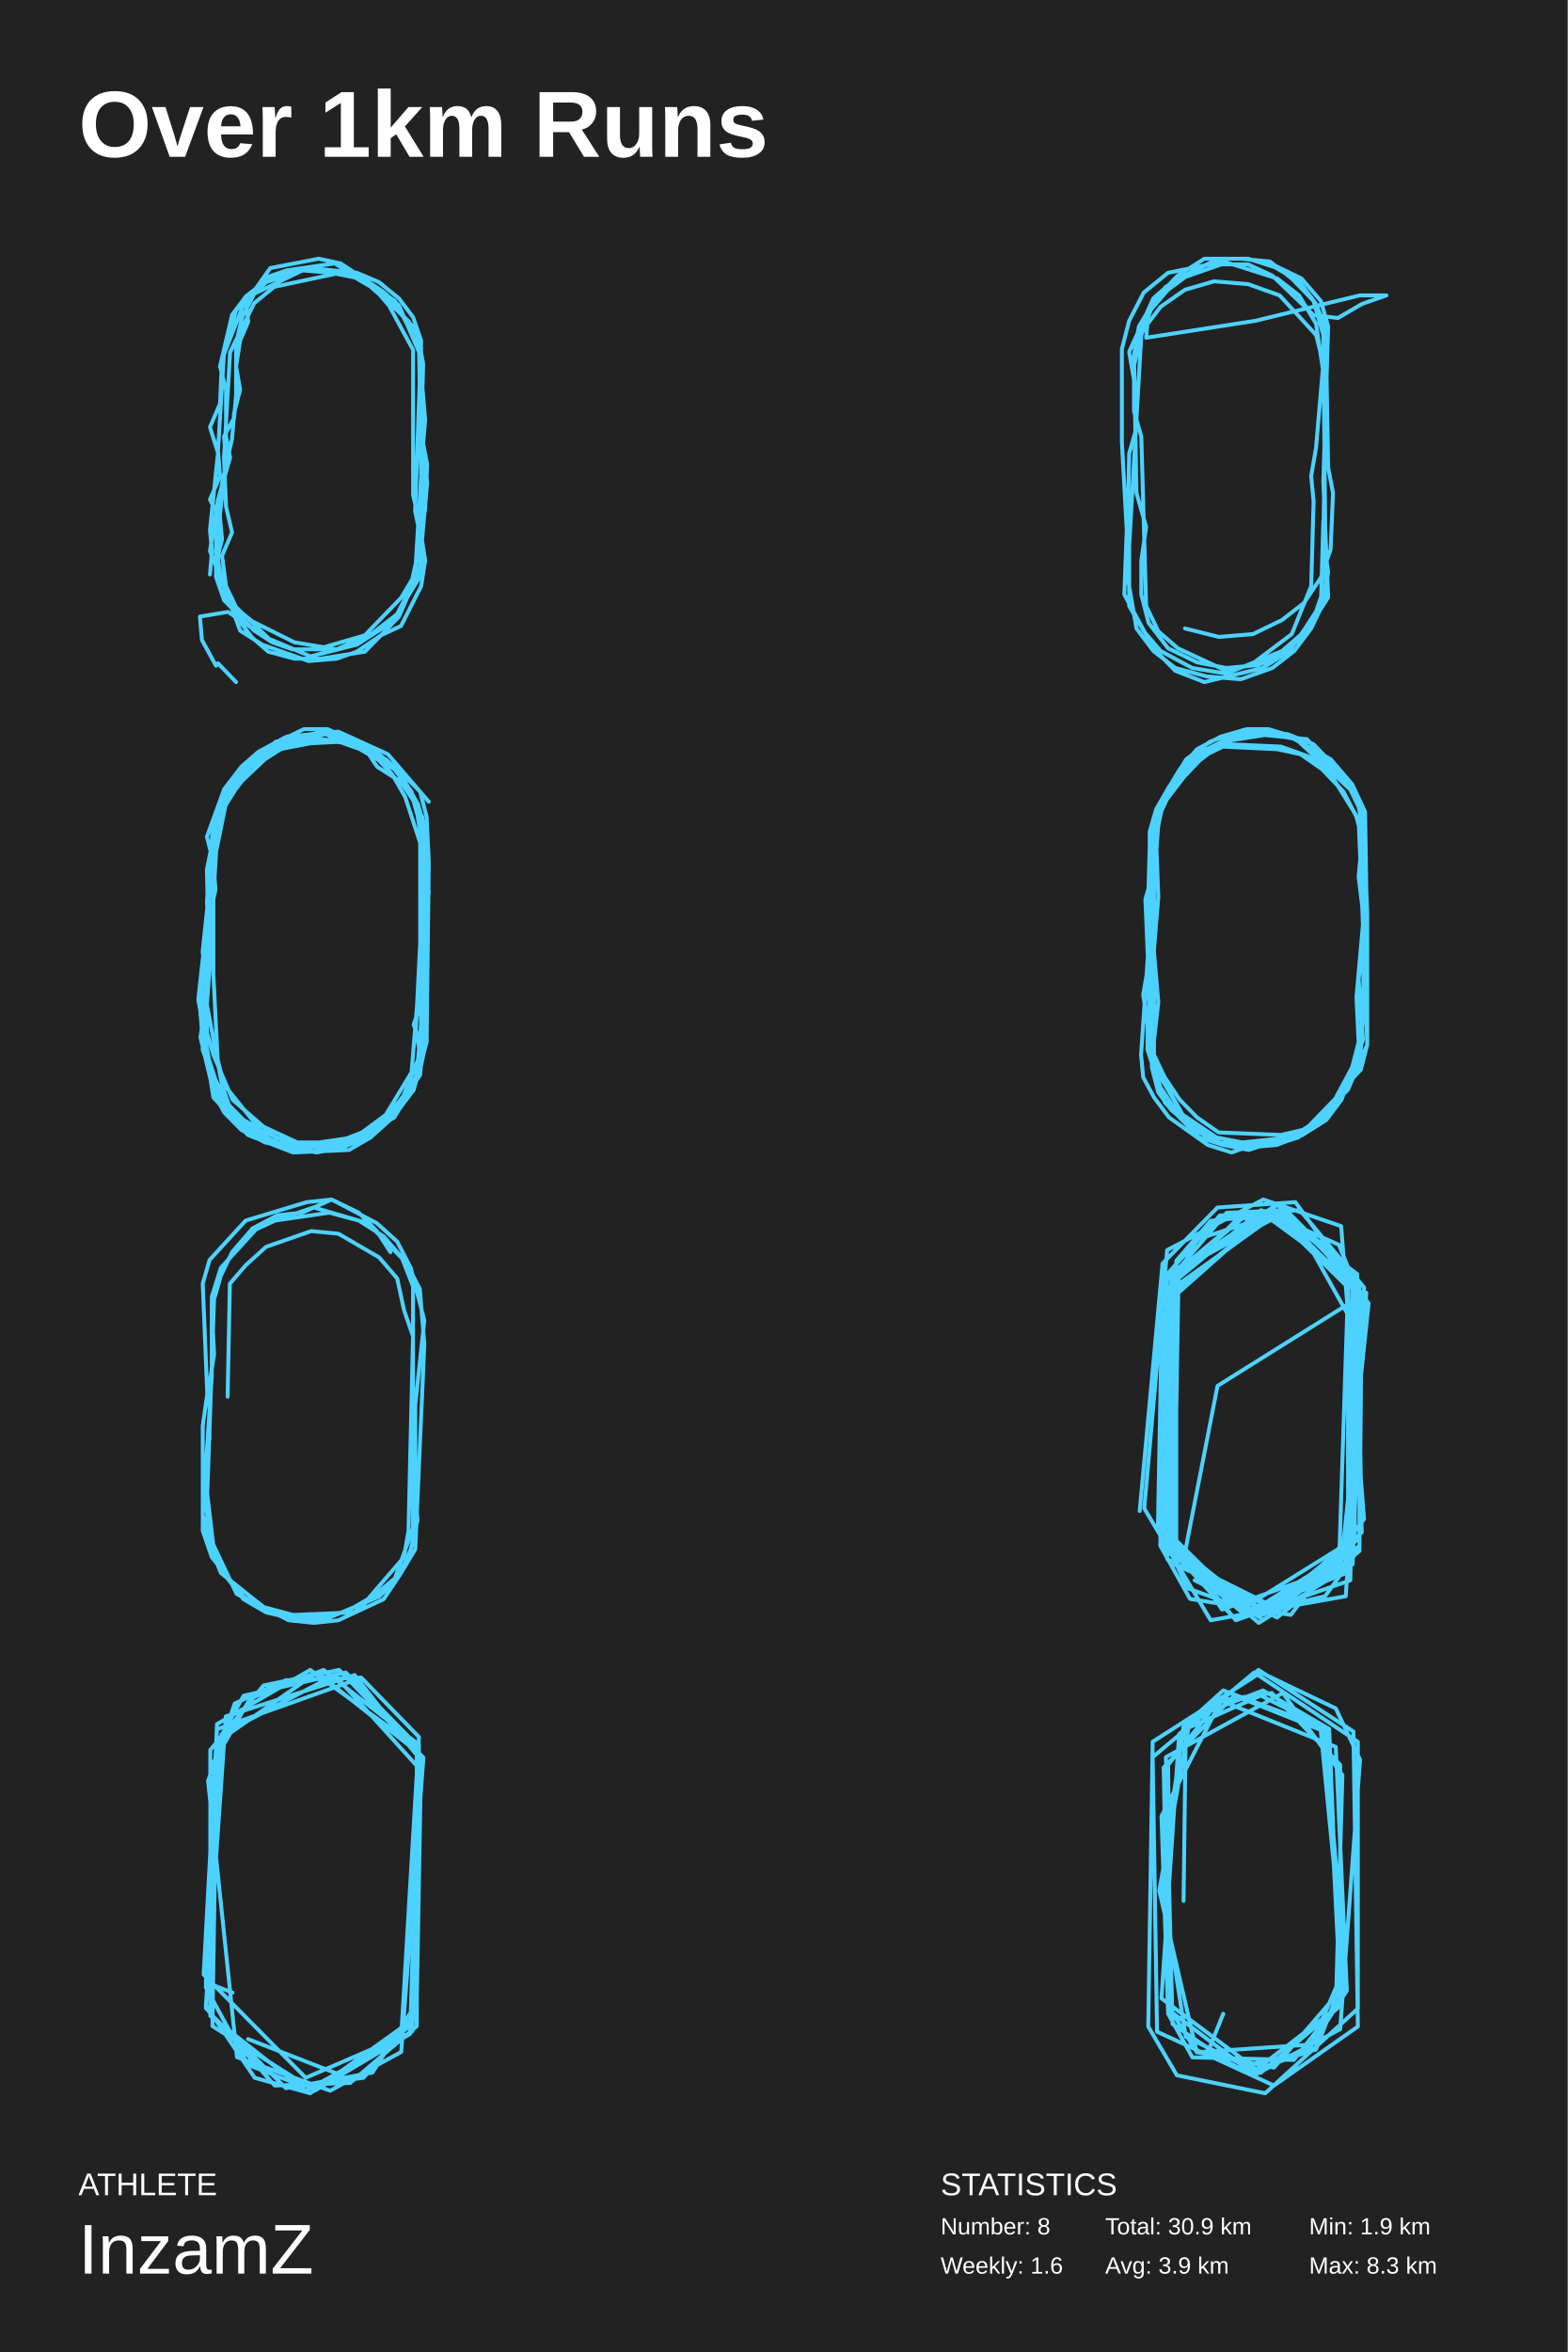
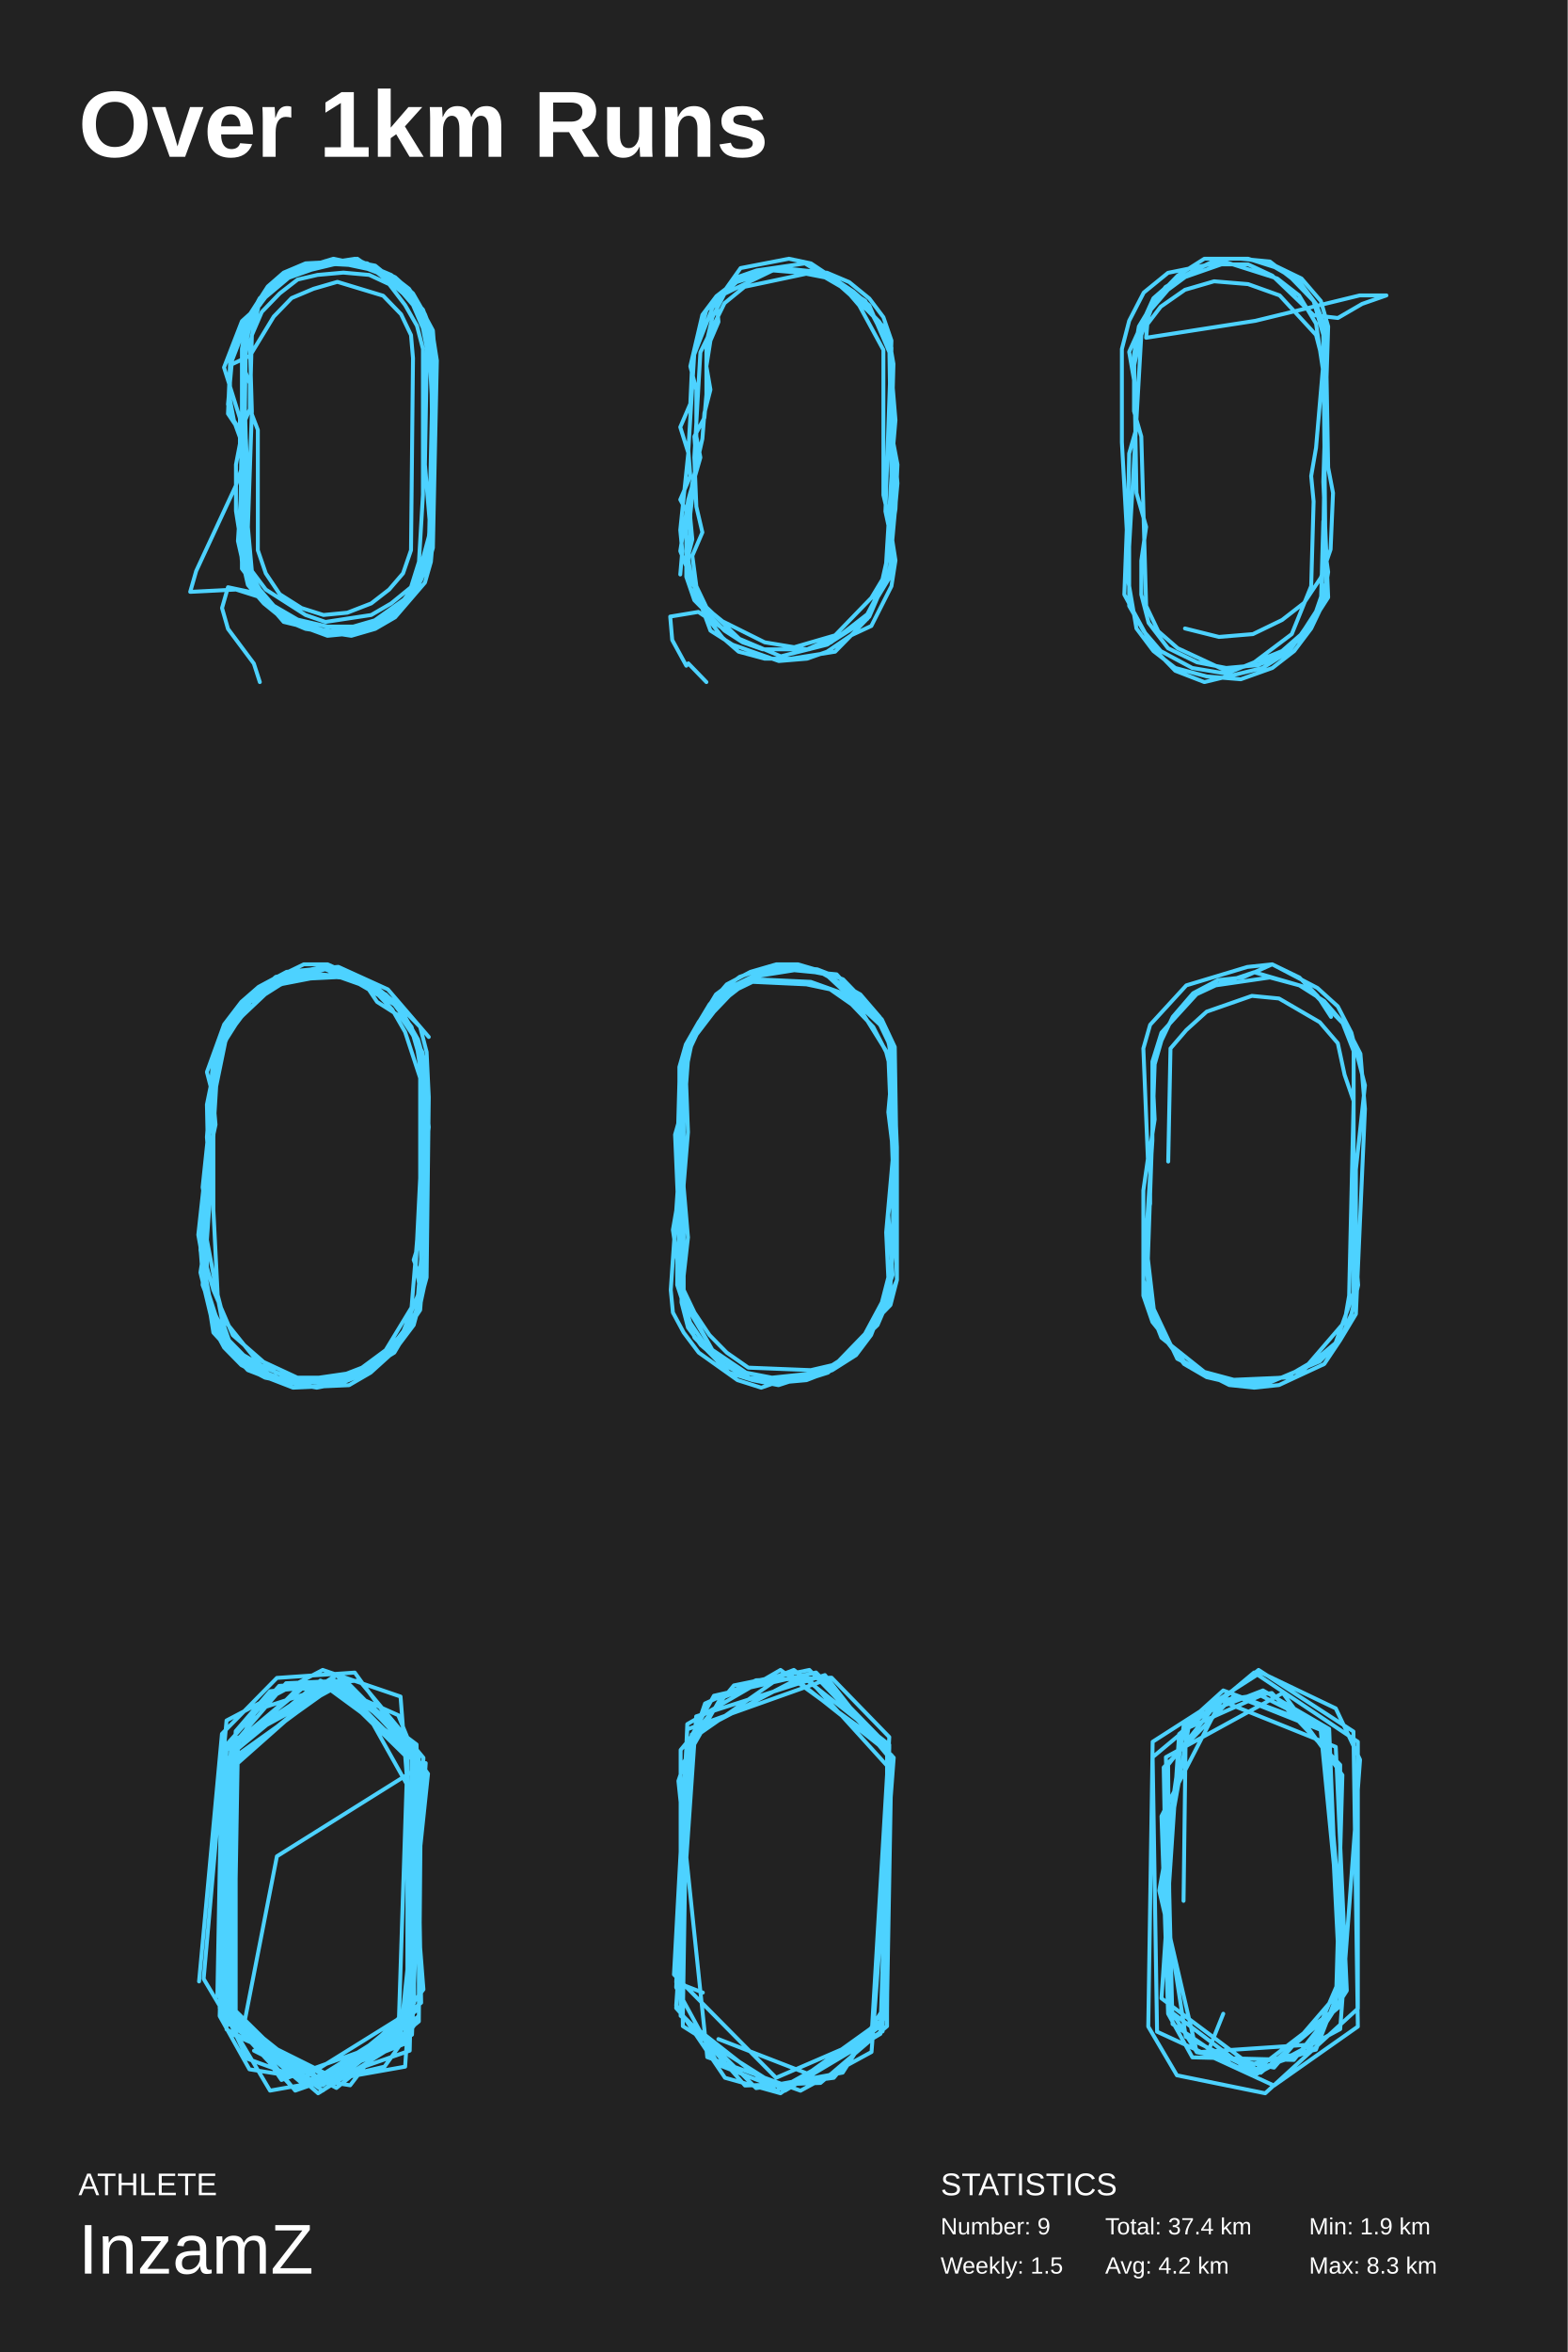
<svg xmlns="http://www.w3.org/2000/svg" baseProfile="full" height="300mm" version="1.1" viewBox="0,0,200,300" width="200mm">
  <defs />
  <rect fill="#222222" height="300" width="200" x="0" y="0" />
  <text fill="#FFFFFF" style="font-size:12px; font-family:Arial; font-weight:bold;" x="10" y="20">Over 1km Runs</text>
  <text fill="#FFFFFF" style="font-size:4px; font-family:Arial" x="10" y="280">ATHLETE</text>
  <text fill="#FFFFFF" style="font-size:9px; font-family:Arial" x="10" y="290">InzamZ</text>
  <text fill="#FFFFFF" style="font-size:4px; font-family:Arial" x="120" y="280">STATISTICS</text>
-   <text fill="#FFFFFF" style="font-size:3px; font-family:Arial" x="120" y="285">Number: 8</text>
-   <text fill="#FFFFFF" style="font-size:3px; font-family:Arial" x="120" y="290">Weekly: 1.6</text>
-   <text fill="#FFFFFF" style="font-size:3px; font-family:Arial" x="141" y="285">Total: 30.9 km</text>
-   <text fill="#FFFFFF" style="font-size:3px; font-family:Arial" x="141" y="290">Avg: 3.9 km</text>
+   <text fill="#FFFFFF" style="font-size:3px; font-family:Arial" x="120" y="285">Number: 9</text>
+   <text fill="#FFFFFF" style="font-size:3px; font-family:Arial" x="120" y="290">Weekly: 1.5</text>
+   <text fill="#FFFFFF" style="font-size:3px; font-family:Arial" x="141" y="285">Total: 37.4 km</text>
+   <text fill="#FFFFFF" style="font-size:3px; font-family:Arial" x="141" y="290">Avg: 4.2 km</text>
  <text fill="#FFFFFF" style="font-size:3px; font-family:Arial" x="167" y="285">Min: 1.9 km</text>
  <text fill="#FFFFFF" style="font-size:3px; font-family:Arial" x="167" y="290">Max: 8.3 km</text>
-   <polyline fill="none" points="30.121,87.0 27.812,84.613 27.556,84.912 25.759,81.63 25.503,78.646 29.095,78.05 33.97,81.332 39.615,83.718 45.517,82.227 50.648,78.945 52.958,72.978 53.471,66.414 52.701,63.133 52.701,44.635 49.622,38.967 47.826,36.878 45.26,35.387 42.181,34.79 38.589,34.492 32.431,37.475 30.891,40.459 30.121,43.74 30.121,50.304 29.865,53.287 28.582,55.674 28.838,58.956 28.069,65.519 28.069,68.205 27.812,71.486 28.325,74.171 30.635,80.437 33.457,82.227 39.359,84.315 42.951,84.017 45.517,83.122 48.596,81.033 50.905,78.646 52.188,75.663 53.727,68.801 52.958,65.221 53.727,43.442 52.701,40.459 50.905,38.072 48.339,35.983 45.517,34.79 39.615,34.193 33.97,35.983 31.404,38.37 31.661,41.055 30.635,43.442 30.121,46.724 30.635,49.707 29.865,52.691 29.608,55.972 28.325,61.641 27.556,67.608 27.556,73.575 28.582,76.558 32.431,80.437 34.74,81.928 37.306,82.823 43.207,82.823 46.03,81.928 50.648,78.348 53.727,73.276 53.984,61.641 53.727,55.674 53.984,46.426 53.471,43.442 52.188,41.055 47.826,36.58 45.26,35.088 39.102,34.193 36.536,34.79 33.714,35.983 31.404,37.774 29.608,40.16 28.069,46.724 28.838,49.707 28.838,55.674 29.352,58.359 27.812,63.729 26.786,70.293 30.121,78.646 32.174,81.332 34.227,83.122 37.562,84.017 40.898,84.017 46.543,83.122 48.596,81.033 51.162,79.84 53.727,74.768 54.241,71.486 53.727,68.205 54.241,64.923 54.497,59.254 53.984,56.569 54.241,53.586 53.471,44.337 50.392,38.37 42.694,33.597 36.536,34.492 33.97,35.387 30.121,39.564 28.582,44.934 27.812,57.464 28.069,60.746 26.786,63.729 28.069,66.116 28.325,68.801 27.556,71.785 28.069,75.066 29.608,77.155 32.174,79.243 37.562,81.928 42.951,82.823 48.339,80.437 50.648,78.348 53.471,72.978 54.497,61.641 54.241,58.658 53.471,55.972 53.727,44.337 52.701,41.652 50.648,39.564 46.286,35.685 43.464,34.79 34.997,36.58 32.431,38.669 29.352,44.934 28.582,58.359 28.838,64.624 29.608,67.906 28.325,70.89 28.838,74.768 30.121,77.453 34.483,81.63 37.306,82.823 40.385,82.823 46.543,81.033 51.162,76.26 52.958,73.276 53.727,60.746 53.471,44.934 50.905,38.967 48.852,37.177 43.464,33.597 40.641,33.0 34.483,34.193 30.891,39.265 28.325,45.829 28.069,51.497 26.786,54.481 27.812,57.763 26.786,67.608 27.042,70.293 26.786,73.276" stroke="#4dd2ff" stroke-linecap="round" stroke-linejoin="round" stroke-width="0.5" />
+   <polyline fill="none" points="33.148,87.0 32.387,84.639 29.087,80.213 28.326,77.557 29.087,74.902 31.879,75.492 37.97,79.033 41.776,79.918 45.076,79.918 48.121,79.033 51.166,76.967 52.943,74.607 54.973,68.41 54.212,59.262 54.466,44.508 53.958,41.853 52.689,38.902 50.659,36.541 45.583,33.0 36.955,35.066 34.671,36.541 33.148,38.902 30.864,40.967 28.58,46.869 30.61,53.361 30.61,56.607 30.102,59.262 30.102,65.164 31.118,71.656 32.133,74.312 33.655,76.377 38.477,79.918 41.269,80.803 47.106,79.918 49.644,78.148 51.928,76.377 54.719,71.066 54.973,68.115 55.227,45.394 53.704,39.492 51.928,37.131 46.852,33.59 43.299,33.295 40.508,33.59 37.716,34.18 33.148,38.312 31.879,43.918 32.133,52.476 31.625,67.23 32.133,72.836 33.909,75.197 38.985,78.443 41.523,79.328 47.36,78.443 49.898,76.967 52.435,74.902 53.45,71.656 53.958,63.098 53.958,44.508 53.197,41.557 51.674,38.902 49.644,36.246 47.106,35.066 43.807,34.771 40.508,35.066 37.97,35.656 35.686,37.426 33.402,39.787 32.133,42.738 31.879,52.18 32.894,54.836 32.894,70.18 33.909,73.131 35.686,75.787 38.477,77.557 41.269,78.443 44.314,78.148 47.36,76.967 49.644,75.197 51.42,73.131 52.435,70.18 52.689,45.689 52.435,42.738 51.166,40.082 48.882,37.721 43.045,35.951 40,36.836 37.208,38.016 34.924,40.377 31.879,45.394 29.341,46.574 29.087,52.771 30.864,55.426 31.371,58.082 30.102,61.918 25.027,72.836 24.265,75.492 30.102,75.197 32.894,76.082 34.924,77.853 37.208,79.328 40.508,80.508 43.045,80.508 46.345,79.918 49.136,79.033 51.166,77.262 53.45,74.607 54.973,68.41 55.227,53.361 54.719,43.623 53.958,40.672 52.435,38.312 50.405,36.541 48.121,34.771 45.076,33.59 42.03,33.59 36.193,35.656 33.909,37.721 31.879,40.082 29.595,45.984 29.087,51.59 31.118,57.197 30.356,69 31.625,74.607 33.655,76.967 36.193,79.033 41.776,81.098 44.822,80.803 47.613,79.918 49.898,78.443 51.928,76.672 53.704,74.016 54.719,71.361 55.481,47.164 55.227,43.918 54.466,41.262 51.42,36.541 48.882,35.066 46.345,33.885 40.761,33.59 37.97,34.475 33.402,38.312 31.625,40.377 29.341,45.394 29.341,51 29.849,53.656 31.371,56.017 31.625,61.623 31.118,70.18 31.625,72.836 32.894,75.492 34.924,77.262 40,80.213 42.792,80.508 45.583,80.213 48.375,79.033 50.659,77.557 52.435,75.492 54.719,69.885 55.227,46.279 55.227,43.328 53.958,40.377 50.405,35.951 47.867,33.885 44.822,33.295 41.523,33.295 35.939,35.656 33.655,37.721 32.133,40.672 31.371,43.623 30.864,46.279 31.879,48.935 31.879,52.18 30.864,54.541 30.864,72.541 34.417,77.262 36.701,79.033 39.492,80.213 42.538,80.508 45.583,80.213 48.375,79.328 50.913,77.557 52.943,75.197 54.212,72.541 54.973,69.59 55.481,50.705 55.227,44.508 54.719,41.557 53.45,38.902 51.42,36.541 49.136,34.771 46.598,33.885 43.807,33.295 37.97,34.475 35.432,36.246 33.402,38.016 31.879,40.672 31.118,43.918 30.864,52.476 30.61,69.885 31.371,72.836 34.417,77.262 36.193,79.328 42.284,80.803 48.629,79.328 53.197,75.197 54.212,72.541 54.973,69.295 55.227,61.033 55.481,45.394 55.227,42.148 53.958,39.787 51.928,37.131 49.644,35.361 46.852,33.885 44.061,33.59 40.761,33.885 37.97,34.771 34.924,36.541 32.894,39.197 31.625,42.443 30.864,48.344 31.118,62.803 30.61,68.705 30.864,71.656 32.133,74.607 33.655,76.672 35.939,78.738 41.523,80.508 44.314,80.213 47.106,79.623 51.674,76.377 53.197,74.016 54.719,68.41 55.227,62.803 54.973,43.033 53.958,40.082 52.435,37.426 50.405,35.656 48.121,34.18 42.538,33.0 36.701,34.771 34.417,36.836 32.387,39.492 31.625,42.148 31.118,47.754 31.371,56.312 30.864,68.41 31.118,71.656 32.387,74.607 34.417,76.967 36.955,78.738 39.746,80.213 42.792,80.803 45.837,80.508 48.629,79.328 50.913,77.853 54.212,72.836 55.227,69.885 55.735,45.984 55.227,42.738 54.212,40.082 52.689,37.426 50.405,35.361 45.329,33.0 39.492,33.885 36.955,35.066 34.671,36.541 32.894,38.902 31.625,41.557 30.864,50.705 31.371,66.049 30.864,69 31.371,71.951 32.64,74.607 34.163,76.967 36.701,78.738 42.03,80.803 45.076,80.803 50.151,78.148 52.689,76.082 53.45,73.131 54.973,70.476 55.227,67.525 55.481,50.41 55.227,44.508 54.719,41.557 53.45,38.902 51.42,36.836 49.136,34.771 43.553,33.59 40.508,33.885 37.97,34.475 33.148,38.016 31.879,40.377 31.371,43.328 31.118,61.033 31.625,72.541 33.148,75.197 35.178,77.557 37.716,79.328 42.792,80.803 48.629,79.328 52.943,75.197 54.466,72.541 55.227,69.885 55.481,45.098 54.973,42.148 53.958,39.492 50.405,35.656 44.822,33.295 38.985,33.59 36.193,34.771 34.163,36.541 32.64,38.902 31.371,41.557 30.864,44.508 30.864,66.049 31.118,71.951 31.879,74.607 33.909,76.967 36.193,79.033 38.985,80.213 44.822,81.098 47.867,80.213 50.405,78.738 54.212,74.312 54.973,71.656 55.227,68.705 55.227,44.803 54.973,42.148 53.704,39.197 52.182,36.836 49.898,35.066 47.106,33.885 44.061,33.295 41.015,33.59 38.224,34.475 35.432,35.951 33.402,37.721 31.879,40.082 31.118,43.033 30.864,48.935" stroke="#4dd2ff" stroke-linecap="round" stroke-linejoin="round" stroke-width="0.5" />
+   <polyline fill="none" points="90.121,87.0 87.812,84.613 87.556,84.912 85.759,81.63 85.503,78.646 89.095,78.05 93.97,81.332 99.615,83.718 105.517,82.227 110.648,78.945 112.958,72.978 113.471,66.414 112.701,63.133 112.701,44.635 109.622,38.967 107.826,36.878 105.26,35.387 102.181,34.79 98.589,34.492 92.431,37.475 90.891,40.459 90.121,43.74 90.121,50.304 89.865,53.287 88.582,55.674 88.838,58.956 88.069,65.519 88.069,68.205 87.812,71.486 88.325,74.171 90.635,80.437 93.457,82.227 99.359,84.315 102.951,84.017 105.517,83.122 108.596,81.033 110.905,78.646 112.188,75.663 113.727,68.801 112.958,65.221 113.727,43.442 112.701,40.459 110.905,38.072 108.339,35.983 105.517,34.79 99.615,34.193 93.97,35.983 91.404,38.37 91.661,41.055 90.635,43.442 90.121,46.724 90.635,49.707 89.865,52.691 89.608,55.972 88.325,61.641 87.556,67.608 87.556,73.575 88.582,76.558 92.431,80.437 94.74,81.928 97.306,82.823 103.207,82.823 106.03,81.928 110.648,78.348 113.727,73.276 113.984,61.641 113.727,55.674 113.984,46.426 113.471,43.442 112.188,41.055 107.826,36.58 105.26,35.088 99.102,34.193 96.536,34.79 93.714,35.983 91.404,37.774 89.608,40.16 88.069,46.724 88.838,49.707 88.838,55.674 89.352,58.359 87.812,63.729 86.786,70.293 90.121,78.646 92.174,81.332 94.227,83.122 97.562,84.017 100.898,84.017 106.543,83.122 108.596,81.033 111.162,79.84 113.727,74.768 114.241,71.486 113.727,68.205 114.241,64.923 114.497,59.254 113.984,56.569 114.241,53.586 113.471,44.337 110.392,38.37 102.694,33.597 96.536,34.492 93.97,35.387 90.121,39.564 88.582,44.934 87.812,57.464 88.069,60.746 86.786,63.729 88.069,66.116 88.325,68.801 87.556,71.785 88.069,75.066 89.608,77.155 92.174,79.243 97.562,81.928 102.951,82.823 108.339,80.437 110.648,78.348 113.471,72.978 114.497,61.641 114.241,58.658 113.471,55.972 113.727,44.337 112.701,41.652 110.648,39.564 106.286,35.685 103.464,34.79 94.997,36.58 92.431,38.669 89.352,44.934 88.582,58.359 88.838,64.624 89.608,67.906 88.325,70.89 88.838,74.768 90.121,77.453 94.483,81.63 97.306,82.823 100.385,82.823 106.543,81.033 111.162,76.26 112.958,73.276 113.727,60.746 113.471,44.934 110.905,38.967 108.852,37.177 103.464,33.597 100.641,33.0 94.483,34.193 90.891,39.265 88.325,45.829 88.069,51.497 86.786,54.481 87.812,57.763 86.786,67.608 87.042,70.293 86.786,73.276" stroke="#4dd2ff" stroke-linecap="round" stroke-linejoin="round" stroke-width="0.5" />
  <polyline fill="none" points="151.176,80.16 155.511,81.24 159.845,80.88 163.561,79.08 166.347,76.92 168.514,73.68 169.753,70.08 170.062,62.88 169.443,59.64 169.134,42 167.895,38.76 165.728,35.88 162.632,34.08 159.226,33.0 155.511,33.0 152.414,34.44 149.009,36.96 146.841,39.48 145.603,42.72 144.055,69.72 144.055,77.28 145.913,80.52 148.08,83.04 152.105,85.2 156.439,85.92 163.561,83.04 166.037,80.88 167.895,78 169.134,74.4 168.824,42.72 167.586,38.4 164.799,35.52 162.012,33.36 158.297,33.0 153.653,33.0 150.247,35.16 147.461,38.04 145.293,41.64 144.674,45.24 144.984,62.88 146.222,67.2 145.603,71.52 145.603,75.84 146.532,79.44 149.009,82.68 152.724,84.48 156.439,85.2 160.464,84.84 163.87,83.4 166.657,80.52 169.443,76.2 168.824,61.44 169.443,41.64 168.514,38.4 166.037,35.52 162.322,33.72 158.916,33.0 155.511,33.0 151.795,34.8 148.699,36.6 146.532,39.48 146.222,43.08 160.155,40.92 173.468,37.68 176.874,37.68 173.778,38.76 170.682,40.56 167.586,40.2 162.322,35.16 159.226,33.72 155.82,33.72 149.628,35.88 147.151,38.04 144.055,44.88 144.674,48.48 144.674,52.44 145.603,55.68 146.222,77.28 147.77,80.52 150.247,82.68 156.439,85.56 159.536,84.84 164.799,80.88 167.276,74.76 167.586,63.96 167.276,60.72 167.895,57.12 168.824,46.32 167.895,42.72 163.251,37.68 159.226,36.24 154.891,35.88 151.176,36.96 148.08,39.12 145.603,42.36 144.674,46.68 144.984,54.6 144.055,57.84 143.745,72.96 144.984,80.16 147.151,83.04 149.938,85.2 153.963,86.28 158.297,86.64 162.322,85.2 165.109,83.04 167.276,80.16 168.824,76.92 169.443,72.96 168.824,68.64 169.134,49.56 167.895,41.28 165.728,37.68 162.941,35.52 156.13,33.36 149.009,34.8 145.913,37.32 144.055,40.92 143.126,44.52 143.126,56.4 143.745,67.56 143.436,75.84 147.151,82.68 149.938,85.56 153.653,87.0 161.084,85.2 164.489,83.04 168.514,77.28 168.824,66.48" stroke="#4dd2ff" stroke-linecap="round" stroke-linejoin="round" stroke-width="0.5" />
-   <polyline fill="none" points="54.702,102.266 49.481,96.195 43.16,93.32 36.565,93.959 32.992,95.876 30.794,97.793 28.596,100.669 26.397,106.74 27.222,109.935 25.298,127.509 26.672,135.178 27.496,137.734 28.87,140.61 31.069,142.846 33.817,144.444 36.84,145.722 43.16,145.722 46.183,144.444 49.206,142.207 52.504,136.775 53.603,123.355 53.603,106.101 53.053,102.586 51.13,99.71 48.107,97.793 46.183,94.917 38.763,94.278 32.992,96.515 30.794,98.432 28.596,101.947 27.771,105.462 27.222,114.408 27.222,124.314 27.771,135.178 28.596,138.373 32.443,143.166 37.939,145.722 41.237,146.361 45.084,145.722 50.305,142.527 53.328,137.414 53.878,134.219 53.603,127.829 54.153,110.255 53.328,103.864 52.504,100.988 50.305,98.112 45.359,95.237 41.511,93.639 34.366,95.237 29.695,99.71 28.87,102.586 27.496,105.781 25.847,121.438 26.397,124.633 25.847,133.899 28.046,139.651 29.97,142.527 32.443,144.444 35.466,145.722 38.489,146.361 42.061,146.041 48.656,143.485 52.778,138.053 53.878,134.858 54.427,128.148 53.878,121.758 54.427,108.657 54.153,105.462 53.328,102.586 51.679,99.71 49.481,97.154 46.458,95.556 43.71,94.598 37.389,94.917 34.366,96.195 31.893,97.793 28.046,103.864 27.222,110.255 27.496,113.45 26.672,117.284 26.397,124.633 26.397,131.663 27.222,134.539 29.695,140.29 35.191,145.083 38.489,146.041 45.084,145.083 48.107,143.485 50.855,141.568 52.778,139.012 54.427,132.941 54.702,109.935 54.427,104.184 53.603,100.988 51.404,98.752 48.656,96.515 42.336,94.278 35.741,95.556 33.267,97.154 30.794,99.71 28.87,102.266 27.496,108.976 27.222,115.047 26.397,118.562 26.397,125.911 25.573,129.107 25.847,132.621 27.222,139.331 28.596,141.888 30.794,144.124 33.817,145.722 36.84,146.361 40.412,147.0 43.71,146.361 46.733,145.083 51.13,140.29 53.053,137.414 53.603,134.539 53.053,131.343 53.878,114.728 53.603,111.213 54.427,108.018 52.504,101.308 50.58,98.112 47.832,95.876 44.534,94.278 41.237,93.32 35.191,94.598 29.695,99.391 28.321,101.947 27.222,105.781 27.222,116.645 26.397,128.148 28.321,138.373 29.42,141.568 31.344,143.805 34.641,145.722 38.214,146.361 41.237,146.361 44.534,145.722 47.557,144.124 50.305,141.888 53.603,136.456 54.427,132.621 53.878,118.243 54.153,105.142 51.404,99.071 49.206,96.834 43.71,94.278 36.84,94.917 33.817,96.834 29.42,100.988 27.771,104.184 26.397,110.894 26.672,123.675 25.847,127.189 26.122,134.219 28.596,140.929 30.519,143.485 33.542,145.083 36.84,146.361 40.137,146.361 43.16,146.041 46.458,145.083 48.931,143.166 51.13,140.61 53.328,135.178 53.878,128.787 54.427,115.047 53.878,111.533 53.878,108.337 51.679,101.627 50.03,98.752 47.282,95.876 43.985,94.598 40.962,94.278 34.916,95.556 31.893,97.793 28.046,102.586 27.222,105.462 25.573,129.426 27.222,139.97 31.618,144.763 37.389,147.0 44.534,146.68 47.282,145.083 49.756,142.846 53.603,137.095 53.878,133.58 52.778,130.704 53.878,127.189 53.603,123.994 54.702,113.769 53.878,104.184 50.305,97.793 47.557,95.556 41.786,93.0 38.763,93.0 35.466,94.598 32.992,96.515 28.87,101.308 27.222,104.823 26.947,108.018 26.397,115.047 26.672,118.562 26.122,128.787 25.573,132.302 26.947,138.053 28.596,140.929 31.069,143.485 34.092,144.763" stroke="#4dd2ff" stroke-linecap="round" stroke-linejoin="round" stroke-width="0.5" />
-   <polyline fill="none" points="173.878,106.42 173.328,102.586 172.229,99.71 169.756,96.834 163.985,93.639 160.412,93.0 156.565,94.278 150.794,98.752 148.596,101.627 147.771,105.142 146.947,116.326 146.947,136.136 147.771,139.331 149.42,141.568 152.443,144.124 155.466,145.722 159.038,146.041 162.611,145.722 166.183,144.763 169.206,142.207 171.404,139.331 172.778,136.456 173.878,129.746 174.152,106.101 173.328,102.905 171.954,100.03 166.733,94.278 160.137,93.639 156.565,94.278 153.267,95.876 151.069,97.793 149.145,100.349 146.947,107.059 146.947,120.479 145.848,126.87 146.397,130.704 146.397,133.899 148.596,140.61 152.992,145.083 156.015,146.041 159.313,146.68 166.183,144.444 171.13,139.331 172.778,135.817 173.878,132.621 173.328,124.953 174.152,118.562 173.328,111.852 173.878,105.781 173.328,102.266 171.404,99.071 165.084,93.959 161.786,93.0 159.038,93.0 155.741,93.959 152.718,95.556 150.519,98.112 148.596,101.308 147.222,108.018 147.222,121.438 147.771,127.829 146.947,135.178 148.046,138.692 149.97,141.568 155.191,145.083 158.489,145.722 164.534,145.083 167.557,143.805 169.756,141.249 172.504,136.136 173.328,132.941 173.053,127.189 173.878,117.923 173.328,104.503 169.756,98.752 167.008,96.515 163.435,95.237 156.565,94.917 153.817,96.195 151.069,99.071 148.87,101.947 147.222,105.462 146.672,108.657 146.947,111.852 146.122,114.728 146.947,133.899 148.046,137.095 151.069,142.527 156.015,146.041 159.313,146.361 162.885,146.041 166.183,144.763 169.206,142.846 171.13,140.29 173.603,133.899 174.427,120.799 174.152,103.544 172.504,100.03 170.03,97.473 167.557,94.917 164.259,93.639 160.412,93.32 157.115,93.639 154.366,94.598 151.344,96.834 149.42,100.03 148.046,103.544 147.496,107.059 147.771,114.408 147.222,121.118 147.222,134.539 148.596,137.414 150.519,140.29 152.718,142.527 155.466,144.444 163.435,144.763 166.183,144.124 169.206,142.207 171.13,139.012 173.603,136.456 174.427,133.26 174.427,116.326 173.878,103.225 172.229,100.669 165.359,94.278 162.061,93.639 156.015,94.598 153.267,96.195 149.145,100.349 147.496,103.225 146.672,106.101 146.672,118.562 145.573,134.539 145.848,137.414 147.222,139.97 149.145,142.527 154.092,146.041 157.115,147.0 159.863,146.041 162.611,146.041 165.634,145.083 171.954,139.012 174.427,133.26 173.603,110.574 173.878,107.379 173.053,104.184 171.404,100.988 168.656,98.112 165.908,96.195 162.885,95.556 156.015,95.237 152.718,96.834 150.244,99.071 147.222,104.823 146.672,108.018 146.397,117.923 146.672,133.58 147.496,136.456 150.519,141.568" stroke="#4dd2ff" stroke-linecap="round" stroke-linejoin="round" stroke-width="0.5" />
-   <polyline fill="none" points="49.808,159.708 48.077,157.025 45.769,154.677 42.308,153.0 39.135,153.335 31.346,155.683 26.731,160.714 25.865,163.733 26.442,177.82 25.865,181.845 25.865,195.261 27.019,198.615 31.058,203.646 34.231,205.658 38.558,206.665 42.019,206.329 48.365,203.646 50.962,200.963 52.981,197.609 54.135,171.447 53.558,164.404 51.827,161.05 46.923,156.019 40,154.006 33.077,156.354 28.173,161.721 27.019,165.41 27.019,175.472 25.865,193.249 26.731,196.938 28.173,200.627 33.654,204.988 37.404,205.994 45.192,205.658 50.385,201.298 52.692,194.926 52.692,164.068 51.25,160.379 48.942,157.696 45.769,155.683 42.019,154.677 35.096,155.683 32.212,157.025 29.904,159.373 27.885,162.727 27.019,166.752 27.308,172.789 26.731,176.478 26.731,183.522 26.154,186.54 26.442,193.584 27.019,196.603 30.192,203.311 36.827,206.665 40,207.0 43.173,206.665 48.942,203.981 50.962,200.963 52.404,197.609 53.269,193.919 52.981,190.23 52.981,179.162 54.135,168.429 52.404,161.721 50.673,158.366 48.077,156.019 42.308,153.0 38.558,154.677 35.385,155.012 32.212,156.689 29.615,159.708 28.173,162.727 27.308,165.745 26.442,190.565 27.308,197.944 28.75,200.963 31.058,203.981 33.942,205.658 36.827,206.329 44.038,205.658 46.923,203.981 51.538,198.615 52.115,195.261 52.692,170.441 51.538,167.087 50.673,163.062 48.365,160.379 43.173,157.36 39.712,157.025 33.942,159.037 31.346,161.385 29.327,163.733 29.038,178.155" stroke="#4dd2ff" stroke-linecap="round" stroke-linejoin="round" stroke-width="0.5" />
-   <polyline fill="none" points="152.406,201.566 161.168,205.981 171.976,197.83 173.436,165.226 170.807,158.774 160.876,154.359 149.777,163.528 149.485,197.491 159.708,205.981 171.976,199.528 172.56,163.189 161.46,155.038 149.193,165.906 149.777,198.17 161.46,205.642 172.268,197.491 172.852,164.547 163.213,154.698 152.698,158.094 149.485,164.208 149.777,199.528 162.921,205.302 172.852,195.453 172.56,163.528 161.753,155.038 149.193,165.226 149.193,198.17 160.584,204.962 171.976,197.83 172.56,162.17 162.921,153.679 148.901,162.849 148.316,194.774 159.708,205.981 171.684,199.528 173.144,163.528 164.089,154.359 156.495,154.698 149.485,162.849 148.316,197.151 158.832,205.981 169.055,203.604 173.436,197.491 173.728,165.226 162.337,154.019 148.609,163.189 148.316,195.793 151.529,202.585 160.876,205.981 173.728,195.453 173.144,162.509 162.337,154.359 148.901,163.189 148.024,197.151 151.821,203.943 164.673,205.981 174.02,193.755 171.099,156.396 161.168,153.0 148.901,159.453 145.98,192.396 154.45,206.66 171.684,203.604 174.312,164.887 155.327,176.774 150.945,199.189 163.213,205.302 173.436,196.132 173.436,163.528 164.966,155.717 158.247,155.377 149.777,162.509 148.024,193.755 155.911,205.302 171.976,199.528 173.144,163.189 163.213,154.359 149.485,162.17 148.024,196.132 160.584,207.0 172.56,199.528 174.02,164.208 165.842,154.359 155.619,155.038 148.316,163.189 147.732,194.434 157.663,206.66 172.268,201.566 173.144,164.208 164.381,154.698 154.45,155.717 150.069,160.811 148.316,197.491 161.168,206.66 173.436,197.151 173.728,165.566 162.921,154.698 150.069,164.208 150.069,197.151 159.416,204.623 171.976,196.811 171.976,162.509 164.381,154.698 157.955,155.377 148.901,164.547 148.901,198.849 162.921,206.321 173.436,197.83 173.436,163.868 163.797,154.698 150.069,162.17 148.316,196.472 157.371,206.321 171.976,200.547 173.436,170.321 165.258,155.717 158.54,155.377 150.361,162.17 149.777,197.151 159.416,205.302 170.807,200.208 171.976,164.208 162.629,155.038 149.777,164.208 148.609,195.113 159.124,205.642 171.099,199.528 174.604,166.245 165.258,153.34 155.327,154.019 148.316,161.151 145.396,192.736" stroke="#4dd2ff" stroke-linecap="round" stroke-linejoin="round" stroke-width="0.5" />
-   <polyline fill="none" points="31.646,260.085 43.54,264.695 52.319,258.439 53.734,225.842 42.69,213.659 28.248,221.232 26.266,256.134 35.044,266.012 44.673,265.683 53.168,258.439 53.168,222.878 39.575,213.0 27.681,219.915 26.266,253.5 31.646,263.378 38.442,266.012 47.504,264.366 53.168,255.476 53.734,223.866 40.425,213.329 27.681,222.22 27.115,257.122 36.46,266.341 46.372,265.024 53.168,256.793 53.451,224.195 45.239,214.317 27.681,220.573 25.982,251.854 39.009,265.024 51.186,259.756 53.451,221.561 46.088,213.988 36.46,214.317 29.947,217.281 26.549,227.159 30.23,262.39 42.124,266.671 51.186,261.732 54.018,224.195 43.257,213.0 33.628,214.976 26.832,223.207 26.832,257.122 39.009,266.671 52.602,259.098 53.734,224.524 45.239,213.659 28.814,218.927 26.266,255.805 32.496,265.024 39.575,267.0 52.885,257.451 53.451,222.549 41.274,213.0 31.929,216.622 26.832,225.512 27.115,258.439 40.142,266.671 52.319,259.427 53.451,222.878 44.106,213.329 31.08,216.293 27.965,221.89 26.266,252.842 29.664,254.159" stroke="#4dd2ff" stroke-linecap="round" stroke-linejoin="round" stroke-width="0.5" />
+   <polyline fill="none" points="54.702,132.266 49.481,126.195 43.16,123.32 36.565,123.959 32.992,125.876 30.794,127.793 28.596,130.669 26.397,136.74 27.222,139.935 25.298,157.509 26.672,165.178 27.496,167.734 28.87,170.61 31.069,172.846 33.817,174.444 36.84,175.722 43.16,175.722 46.183,174.444 49.206,172.207 52.504,166.775 53.603,153.355 53.603,136.101 53.053,132.586 51.13,129.71 48.107,127.793 46.183,124.917 38.763,124.278 32.992,126.515 30.794,128.432 28.596,131.947 27.771,135.462 27.222,144.408 27.222,154.314 27.771,165.178 28.596,168.373 32.443,173.166 37.939,175.722 41.237,176.361 45.084,175.722 50.305,172.527 53.328,167.414 53.878,164.219 53.603,157.829 54.153,140.255 53.328,133.864 52.504,130.988 50.305,128.112 45.359,125.237 41.511,123.639 34.366,125.237 29.695,129.71 28.87,132.586 27.496,135.781 25.847,151.438 26.397,154.633 25.847,163.899 28.046,169.651 29.97,172.527 32.443,174.444 35.466,175.722 38.489,176.361 42.061,176.041 48.656,173.485 52.778,168.053 53.878,164.858 54.427,158.148 53.878,151.758 54.427,138.657 54.153,135.462 53.328,132.586 51.679,129.71 49.481,127.154 46.458,125.556 43.71,124.598 37.389,124.917 34.366,126.195 31.893,127.793 28.046,133.864 27.222,140.255 27.496,143.45 26.672,147.284 26.397,154.633 26.397,161.663 27.222,164.539 29.695,170.29 35.191,175.083 38.489,176.041 45.084,175.083 48.107,173.485 50.855,171.568 52.778,169.012 54.427,162.941 54.702,139.935 54.427,134.184 53.603,130.988 51.404,128.752 48.656,126.515 42.336,124.278 35.741,125.556 33.267,127.154 30.794,129.71 28.87,132.266 27.496,138.976 27.222,145.047 26.397,148.562 26.397,155.911 25.573,159.107 25.847,162.621 27.222,169.331 28.596,171.888 30.794,174.124 33.817,175.722 36.84,176.361 40.412,177.0 43.71,176.361 46.733,175.083 51.13,170.29 53.053,167.414 53.603,164.539 53.053,161.343 53.878,144.728 53.603,141.213 54.427,138.018 52.504,131.308 50.58,128.112 47.832,125.876 44.534,124.278 41.237,123.32 35.191,124.598 29.695,129.391 28.321,131.947 27.222,135.781 27.222,146.645 26.397,158.148 28.321,168.373 29.42,171.568 31.344,173.805 34.641,175.722 38.214,176.361 41.237,176.361 44.534,175.722 47.557,174.124 50.305,171.888 53.603,166.456 54.427,162.621 53.878,148.243 54.153,135.142 51.404,129.071 49.206,126.834 43.71,124.278 36.84,124.917 33.817,126.834 29.42,130.988 27.771,134.184 26.397,140.894 26.672,153.675 25.847,157.189 26.122,164.219 28.596,170.929 30.519,173.485 33.542,175.083 36.84,176.361 40.137,176.361 43.16,176.041 46.458,175.083 48.931,173.166 51.13,170.61 53.328,165.178 53.878,158.787 54.427,145.047 53.878,141.533 53.878,138.337 51.679,131.627 50.03,128.752 47.282,125.876 43.985,124.598 40.962,124.278 34.916,125.556 31.893,127.793 28.046,132.586 27.222,135.462 25.573,159.426 27.222,169.97 31.618,174.763 37.389,177.0 44.534,176.68 47.282,175.083 49.756,172.846 53.603,167.095 53.878,163.58 52.778,160.704 53.878,157.189 53.603,153.994 54.702,143.769 53.878,134.184 50.305,127.793 47.557,125.556 41.786,123.0 38.763,123.0 35.466,124.598 32.992,126.515 28.87,131.308 27.222,134.823 26.947,138.018 26.397,145.047 26.672,148.562 26.122,158.787 25.573,162.302 26.947,168.053 28.596,170.929 31.069,173.485 34.092,174.763" stroke="#4dd2ff" stroke-linecap="round" stroke-linejoin="round" stroke-width="0.5" />
+   <polyline fill="none" points="113.878,136.42 113.328,132.586 112.229,129.71 109.756,126.834 103.985,123.639 100.412,123.0 96.565,124.278 90.794,128.752 88.596,131.627 87.771,135.142 86.947,146.326 86.947,166.136 87.771,169.331 89.42,171.568 92.443,174.124 95.466,175.722 99.038,176.041 102.611,175.722 106.183,174.763 109.206,172.207 111.404,169.331 112.778,166.456 113.878,159.746 114.152,136.101 113.328,132.905 111.954,130.03 106.733,124.278 100.137,123.639 96.565,124.278 93.267,125.876 91.069,127.793 89.145,130.349 86.947,137.059 86.947,150.479 85.848,156.87 86.397,160.704 86.397,163.899 88.596,170.61 92.992,175.083 96.015,176.041 99.313,176.68 106.183,174.444 111.13,169.331 112.778,165.817 113.878,162.621 113.328,154.953 114.152,148.562 113.328,141.852 113.878,135.781 113.328,132.266 111.404,129.071 105.084,123.959 101.786,123.0 99.038,123.0 95.741,123.959 92.718,125.556 90.519,128.112 88.596,131.308 87.222,138.018 87.222,151.438 87.771,157.829 86.947,165.178 88.046,168.692 89.97,171.568 95.191,175.083 98.489,175.722 104.534,175.083 107.557,173.805 109.756,171.249 112.504,166.136 113.328,162.941 113.053,157.189 113.878,147.923 113.328,134.503 109.756,128.752 107.008,126.515 103.435,125.237 96.565,124.917 93.817,126.195 91.069,129.071 88.87,131.947 87.222,135.462 86.672,138.657 86.947,141.852 86.122,144.728 86.947,163.899 88.046,167.095 91.069,172.527 96.015,176.041 99.313,176.361 102.885,176.041 106.183,174.763 109.206,172.846 111.13,170.29 113.603,163.899 114.427,150.799 114.152,133.544 112.504,130.03 110.03,127.473 107.557,124.917 104.259,123.639 100.412,123.32 97.115,123.639 94.366,124.598 91.344,126.834 89.42,130.03 88.046,133.544 87.496,137.059 87.771,144.408 87.222,151.118 87.222,164.539 88.596,167.414 90.519,170.29 92.718,172.527 95.466,174.444 103.435,174.763 106.183,174.124 109.206,172.207 111.13,169.012 113.603,166.456 114.427,163.26 114.427,146.326 113.878,133.225 112.229,130.669 105.359,124.278 102.061,123.639 96.015,124.598 93.267,126.195 89.145,130.349 87.496,133.225 86.672,136.101 86.672,148.562 85.573,164.539 85.848,167.414 87.222,169.97 89.145,172.527 94.092,176.041 97.115,177.0 99.863,176.041 102.611,176.041 105.634,175.083 111.954,169.012 114.427,163.26 113.603,140.574 113.878,137.379 113.053,134.184 111.404,130.988 108.656,128.112 105.908,126.195 102.885,125.556 96.015,125.237 92.718,126.834 90.244,129.071 87.222,134.823 86.672,138.018 86.397,147.923 86.672,163.58 87.496,166.456 90.519,171.568" stroke="#4dd2ff" stroke-linecap="round" stroke-linejoin="round" stroke-width="0.5" />
+   <polyline fill="none" points="169.808,129.708 168.077,127.025 165.769,124.677 162.308,123.0 159.135,123.335 151.346,125.683 146.731,130.714 145.865,133.733 146.442,147.82 145.865,151.845 145.865,165.261 147.019,168.615 151.058,173.646 154.231,175.658 158.558,176.665 162.019,176.329 168.365,173.646 170.962,170.963 172.981,167.609 174.135,141.447 173.558,134.404 171.827,131.05 166.923,126.019 160,124.006 153.077,126.354 148.173,131.721 147.019,135.41 147.019,145.472 145.865,163.249 146.731,166.938 148.173,170.627 153.654,174.988 157.404,175.994 165.192,175.658 170.385,171.298 172.692,164.926 172.692,134.068 171.25,130.379 168.942,127.696 165.769,125.683 162.019,124.677 155.096,125.683 152.212,127.025 149.904,129.373 147.885,132.727 147.019,136.752 147.308,142.789 146.731,146.478 146.731,153.522 146.154,156.54 146.442,163.584 147.019,166.603 150.192,173.311 156.827,176.665 160,177.0 163.173,176.665 168.942,173.981 170.962,170.963 172.404,167.609 173.269,163.919 172.981,160.23 172.981,149.162 174.135,138.429 172.404,131.721 170.673,128.366 168.077,126.019 162.308,123.0 158.558,124.677 155.385,125.012 152.212,126.689 149.615,129.708 148.173,132.727 147.308,135.745 146.442,160.565 147.308,167.944 148.75,170.963 151.058,173.981 153.942,175.658 156.827,176.329 164.038,175.658 166.923,173.981 171.538,168.615 172.115,165.261 172.692,140.441 171.538,137.087 170.673,133.062 168.365,130.379 163.173,127.36 159.712,127.025 153.942,129.037 151.346,131.385 149.327,133.733 149.038,148.155" stroke="#4dd2ff" stroke-linecap="round" stroke-linejoin="round" stroke-width="0.5" />
+   <polyline fill="none" points="32.406,261.566 41.168,265.981 51.976,257.83 53.436,225.226 50.807,218.774 40.876,214.359 29.777,223.528 29.485,257.491 39.708,265.981 51.976,259.528 52.56,223.189 41.46,215.038 29.193,225.906 29.777,258.17 41.46,265.642 52.268,257.491 52.852,224.547 43.213,214.698 32.698,218.094 29.485,224.208 29.777,259.528 42.921,265.302 52.852,255.453 52.56,223.528 41.753,215.038 29.193,225.226 29.193,258.17 40.584,264.962 51.976,257.83 52.56,222.17 42.921,213.679 28.901,222.849 28.316,254.774 39.708,265.981 51.684,259.528 53.144,223.528 44.089,214.359 36.495,214.698 29.485,222.849 28.316,257.151 38.832,265.981 49.055,263.604 53.436,257.491 53.728,225.226 42.337,214.019 28.609,223.189 28.316,255.793 31.529,262.585 40.876,265.981 53.728,255.453 53.144,222.509 42.337,214.359 28.901,223.189 28.024,257.151 31.821,263.943 44.673,265.981 54.02,253.755 51.099,216.396 41.168,213.0 28.901,219.453 25.98,252.396 34.45,266.66 51.684,263.604 54.312,224.887 35.327,236.774 30.945,259.189 43.213,265.302 53.436,256.132 53.436,223.528 44.966,215.717 38.247,215.377 29.777,222.509 28.024,253.755 35.911,265.302 51.976,259.528 53.144,223.189 43.213,214.359 29.485,222.17 28.024,256.132 40.584,267.0 52.56,259.528 54.02,224.208 45.842,214.359 35.619,215.038 28.316,223.189 27.732,254.434 37.663,266.66 52.268,261.566 53.144,224.208 44.381,214.698 34.45,215.717 30.069,220.811 28.316,257.491 41.168,266.66 53.436,257.151 53.728,225.566 42.921,214.698 30.069,224.208 30.069,257.151 39.416,264.623 51.976,256.811 51.976,222.509 44.381,214.698 37.955,215.377 28.901,224.547 28.901,258.849 42.921,266.321 53.436,257.83 53.436,223.868 43.797,214.698 30.069,222.17 28.316,256.472 37.371,266.321 51.976,260.547 53.436,230.321 45.258,215.717 38.54,215.377 30.361,222.17 29.777,257.151 39.416,265.302 50.807,260.208 51.976,224.208 42.629,215.038 29.777,224.208 28.609,255.113 39.124,265.642 51.099,259.528 54.604,226.245 45.258,213.34 35.327,214.019 28.316,221.151 25.396,252.736" stroke="#4dd2ff" stroke-linecap="round" stroke-linejoin="round" stroke-width="0.5" />
+   <polyline fill="none" points="91.646,260.085 103.54,264.695 112.319,258.439 113.734,225.842 102.69,213.659 88.248,221.232 86.266,256.134 95.044,266.012 104.673,265.683 113.168,258.439 113.168,222.878 99.575,213.0 87.681,219.915 86.266,253.5 91.646,263.378 98.442,266.012 107.504,264.366 113.168,255.476 113.734,223.866 100.425,213.329 87.681,222.22 87.115,257.122 96.46,266.341 106.372,265.024 113.168,256.793 113.451,224.195 105.239,214.317 87.681,220.573 85.982,251.854 99.009,265.024 111.186,259.756 113.451,221.561 106.088,213.988 96.46,214.317 89.947,217.281 86.549,227.159 90.23,262.39 102.124,266.671 111.186,261.732 114.018,224.195 103.257,213.0 93.628,214.976 86.832,223.207 86.832,257.122 99.009,266.671 112.602,259.098 113.734,224.524 105.239,213.659 88.814,218.927 86.266,255.805 92.496,265.024 99.575,267.0 112.885,257.451 113.451,222.549 101.274,213.0 91.929,216.622 86.832,225.512 87.115,258.439 100.142,266.671 112.319,259.427 113.451,222.878 104.106,213.329 91.08,216.293 87.965,221.89 86.266,252.842 89.664,254.159" stroke="#4dd2ff" stroke-linecap="round" stroke-linejoin="round" stroke-width="0.5" />
  <polyline fill="none" points="156.059,256.855 154.089,261.764 160,264.709 170.977,258.818 173.51,224.455 170.414,217.909 160.844,213.327 147.052,222.164 146.49,258.491 150.149,264.709 161.407,267.0 173.229,256.2 173.229,222.164 160,213.327 147.052,224.127 147.615,259.146 162.533,266.018 173.229,258.491 172.666,220.855 160.563,213.0 150.43,221.182 148.178,254.891 160.844,264.382 170.977,255.873 170.977,225.109 162.252,215.945 155.497,216.927 149.023,225.109 149.304,256.527 159.719,264.382 170.414,256.2 171.259,226.418 163.659,215.945 148.741,224.127 149.586,258.164 157.748,263.727 167.881,261.436 171.54,251.946 168.444,220.2 156.059,215.618 150.993,220.2 148.178,239.836 151.274,259.8 160,264.055 166.755,261.764 171.822,253.909 170.414,222.818 155.778,216.927 148.178,231.655 149.023,256.855 152.119,262.418 165.066,262.745 170.977,255.218 169.57,220.527 161.126,215.618 151.837,219.218 147.897,241.146 152.682,261.764 167.318,260.782 171.54,250.964 169.007,220.855 157.467,216.273 148.46,225.436 149.023,255.873 152.682,261.764 162.533,263.727 170.977,253.909 169.288,220.527 160.844,216.273 151.274,220.527 150.993,242.455" stroke="#4dd2ff" stroke-linecap="round" stroke-linejoin="round" stroke-width="0.5" />
</svg>
